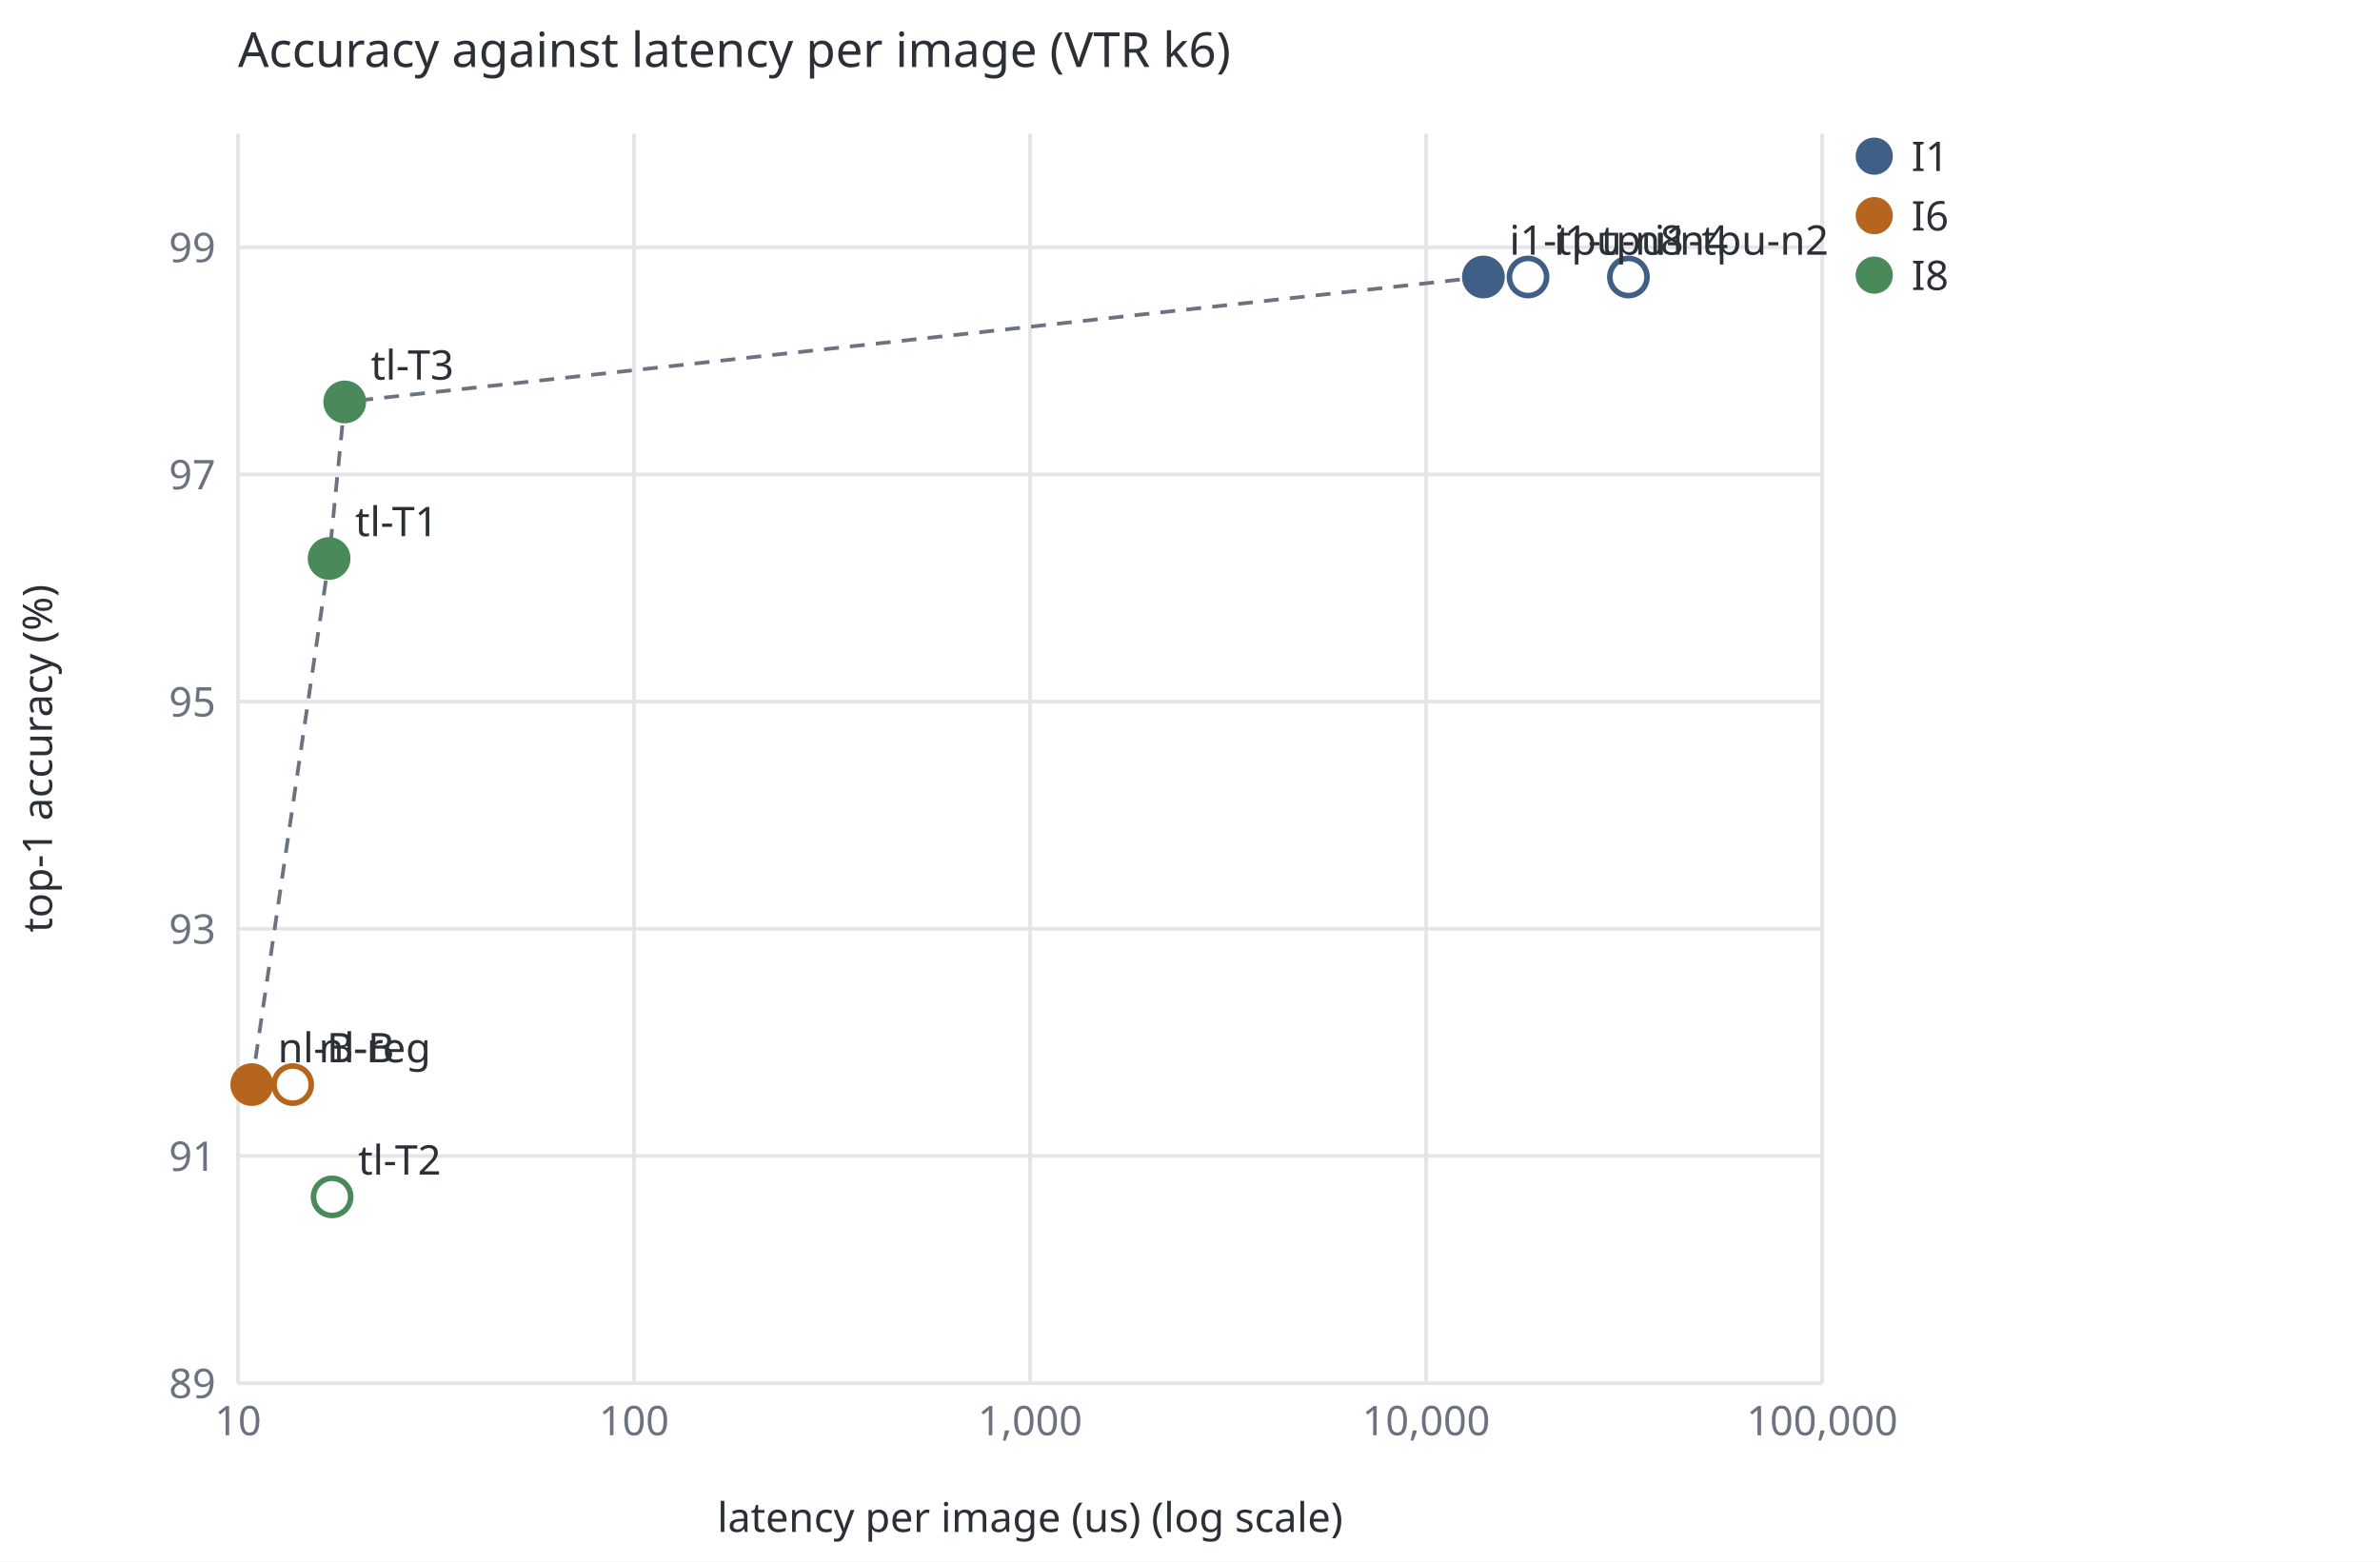
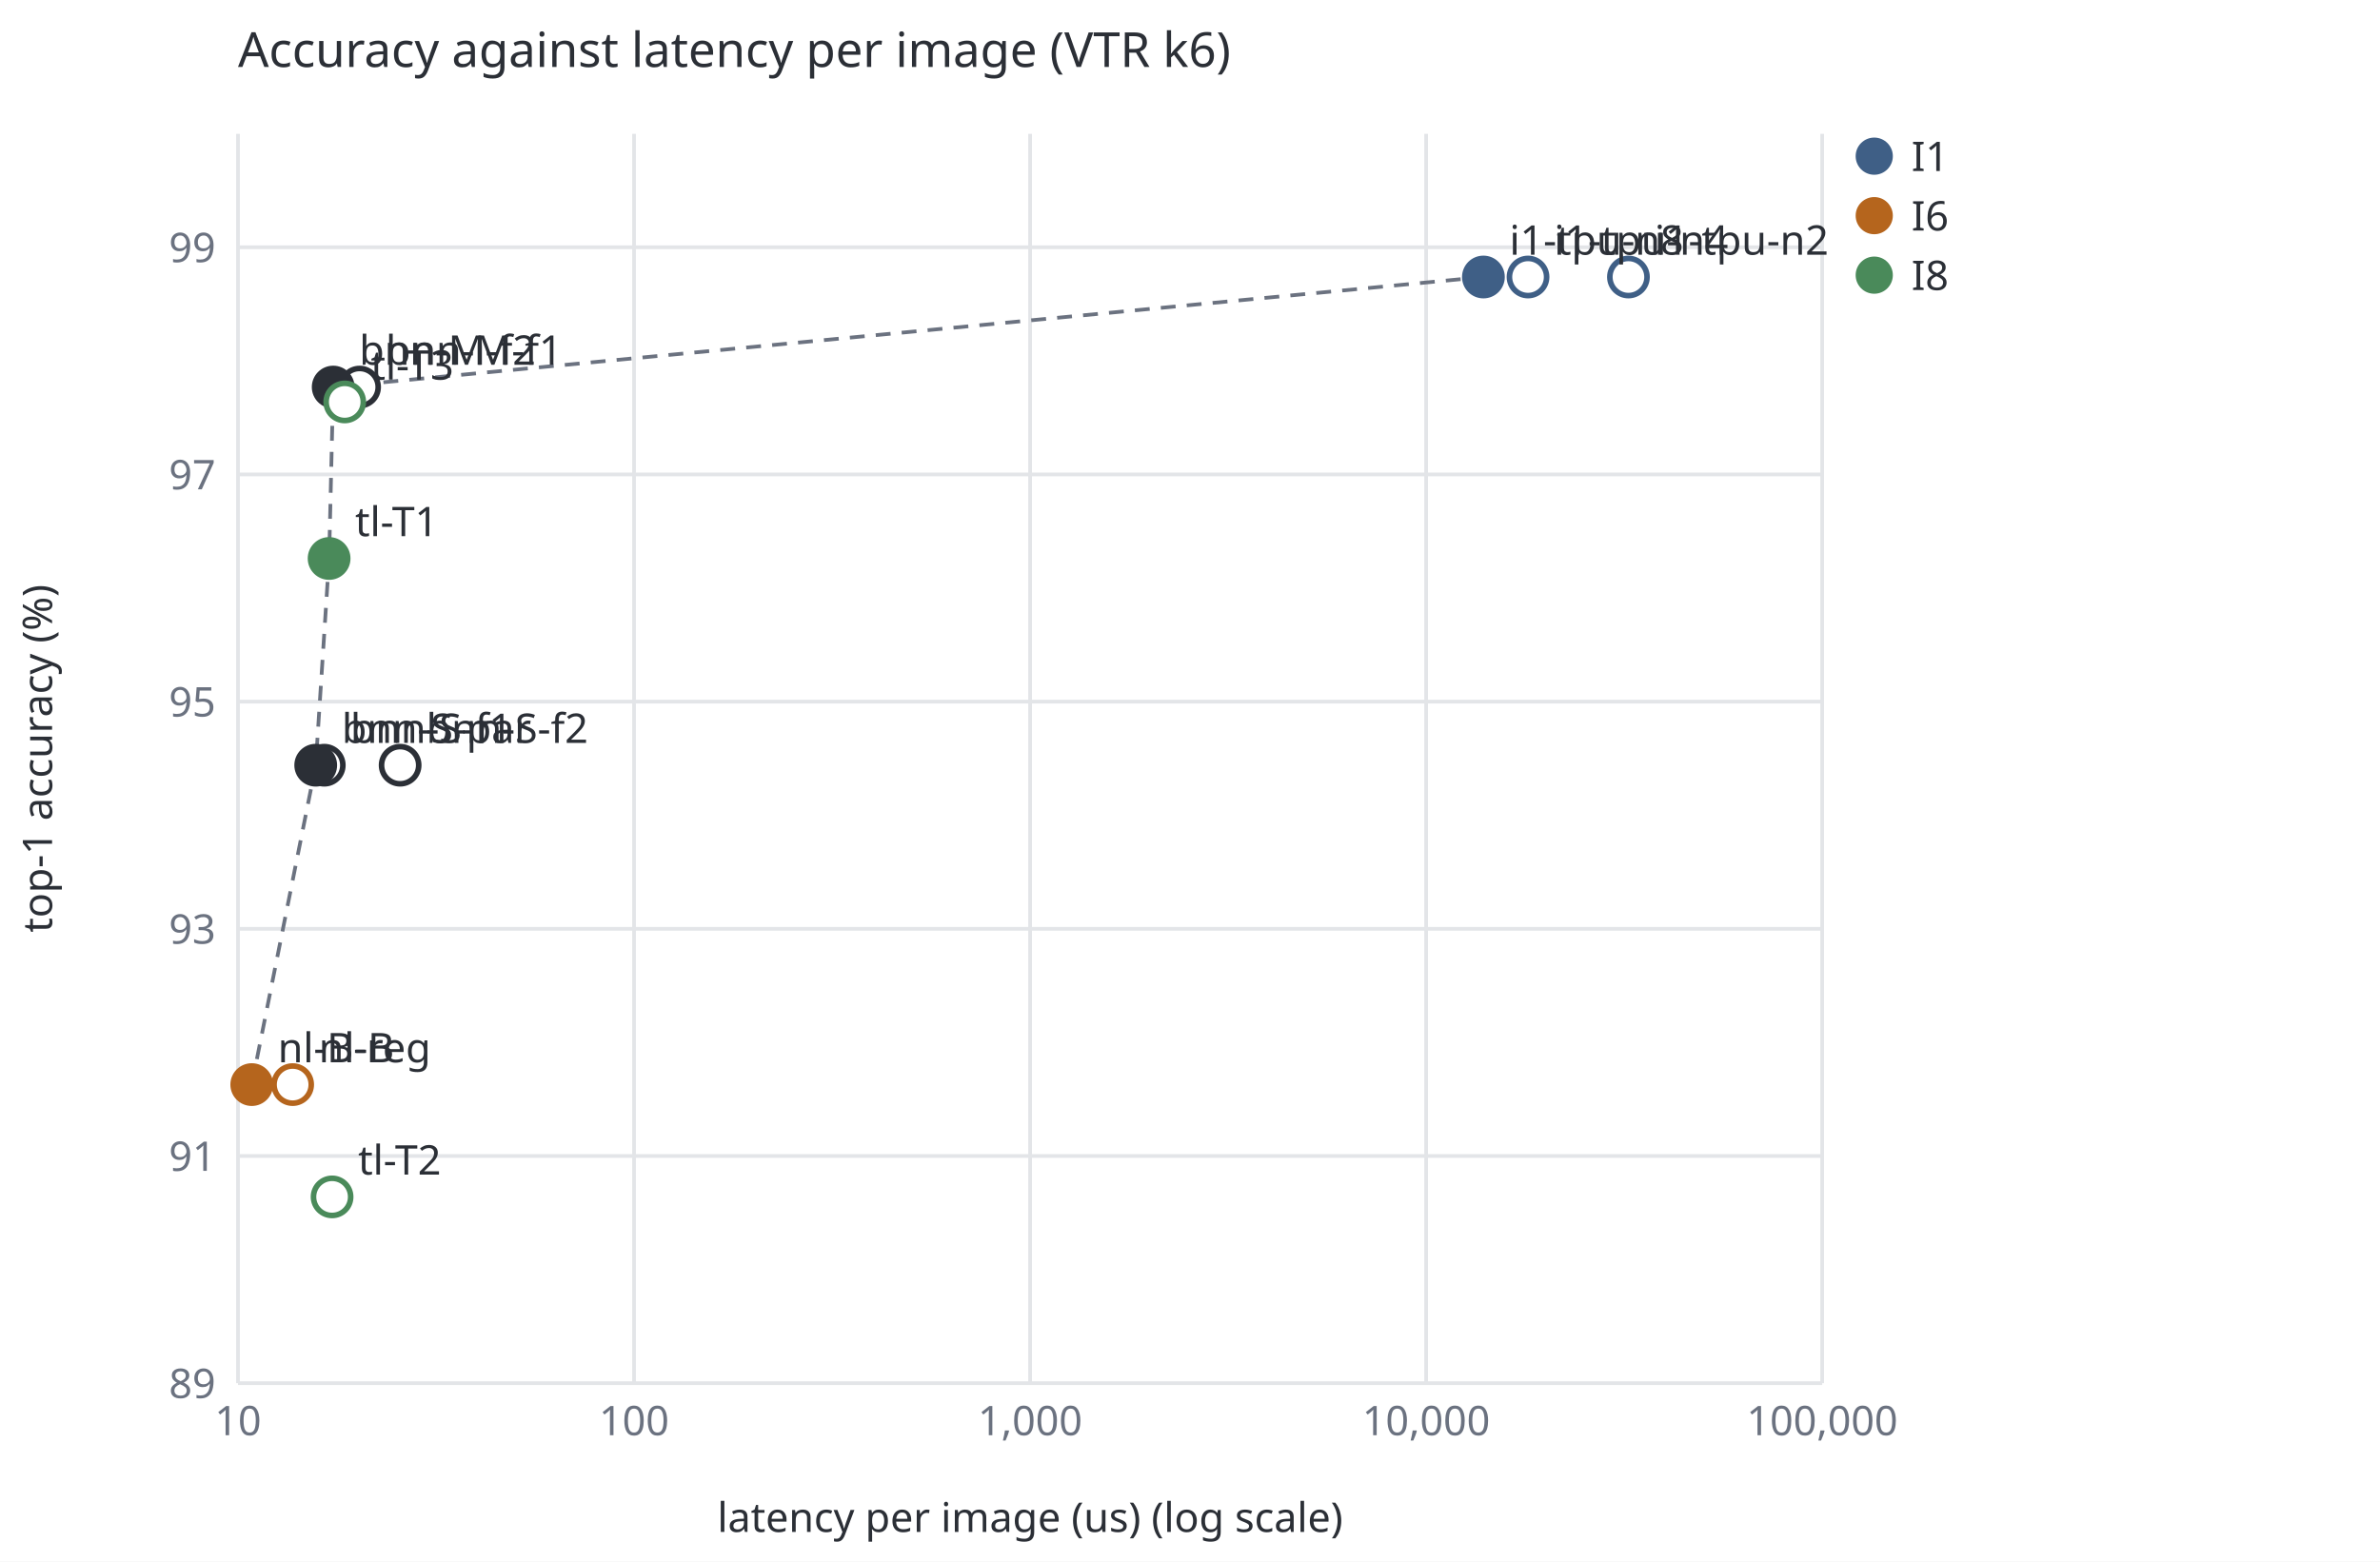
<svg xmlns="http://www.w3.org/2000/svg" viewBox="0 0 640 420" role="img" aria-label="Accuracy against latency per image (VTR k6)" font-family="sans-serif" font-size="11">
  <rect width="640" height="420" fill="#ffffff" />
  <text x="64" y="18" font-size="13" fill="#2b2f36">Accuracy against latency per image (VTR k6)</text>
  <line x1="64.0" x2="64.0" y1="36" y2="372" stroke="#e3e5e8" />
  <text x="64.0" y="386" text-anchor="middle" fill="#6b7280">10</text>
  <line x1="170.5" x2="170.5" y1="36" y2="372" stroke="#e3e5e8" />
  <text x="170.5" y="386" text-anchor="middle" fill="#6b7280">100</text>
  <line x1="277.0" x2="277.0" y1="36" y2="372" stroke="#e3e5e8" />
  <text x="277.0" y="386" text-anchor="middle" fill="#6b7280">1,000</text>
  <line x1="383.5" x2="383.5" y1="36" y2="372" stroke="#e3e5e8" />
  <text x="383.5" y="386" text-anchor="middle" fill="#6b7280">10,000</text>
  <line x1="490.0" x2="490.0" y1="36" y2="372" stroke="#e3e5e8" />
  <text x="490.0" y="386" text-anchor="middle" fill="#6b7280">100,000</text>
  <line x1="64" x2="490" y1="372.0" y2="372.0" stroke="#e3e5e8" />
  <text x="58" y="376.0" text-anchor="end" fill="#6b7280">89</text>
  <line x1="64" x2="490" y1="310.9" y2="310.9" stroke="#e3e5e8" />
  <text x="58" y="314.9" text-anchor="end" fill="#6b7280">91</text>
  <line x1="64" x2="490" y1="249.8" y2="249.8" stroke="#e3e5e8" />
  <text x="58" y="253.8" text-anchor="end" fill="#6b7280">93</text>
  <line x1="64" x2="490" y1="188.7" y2="188.7" stroke="#e3e5e8" />
  <text x="58" y="192.7" text-anchor="end" fill="#6b7280">95</text>
  <line x1="64" x2="490" y1="127.6" y2="127.6" stroke="#e3e5e8" />
  <text x="58" y="131.6" text-anchor="end" fill="#6b7280">97</text>
  <line x1="64" x2="490" y1="66.5" y2="66.5" stroke="#e3e5e8" />
  <text x="58" y="70.5" text-anchor="end" fill="#6b7280">99</text>
  <text x="277" y="412" text-anchor="middle" fill="#2b2f36">latency per image (us) (log scale)</text>
  <text transform="translate(14 204) rotate(-90)" text-anchor="middle" fill="#2b2f36">top-1 accuracy (%)</text>
-   <polyline points="67.7,291.7 88.5,150.2 92.7,108.1 398.9,74.5" fill="none" stroke="#6b7280" stroke-dasharray="4 3" />
+   <polyline points="67.7,291.7 84.9,205.8 88.5,150.2 89.6,104.1 398.9,74.5" fill="none" stroke="#6b7280" stroke-dasharray="4 3" />
+   <g>
+     <circle cx="96.7" cy="104.1" r="5" fill="#ffffff" stroke="#2b2f36" stroke-width="1.5" />
+     <text x="103.7" y="98.1" fill="#2b2f36">bnn-M-f1</text>
+   </g>
+   <g>
+     <circle cx="89.6" cy="104.1" r="5" fill="#2b2f36" stroke="#2b2f36" stroke-width="1.5" />
+     <text x="96.6" y="98.1" fill="#2b2f36">bnn-M-f2</text>
+   </g>
+   <g>
+     <circle cx="87.2" cy="205.8" r="5" fill="#ffffff" stroke="#2b2f36" stroke-width="1.5" />
+     <text x="94.2" y="199.8" fill="#2b2f36">bnn-S-f1</text>
+   </g>
+   <g>
+     <circle cx="107.6" cy="205.8" r="5" fill="#ffffff" stroke="#2b2f36" stroke-width="1.5" />
+     <text x="114.6" y="199.8" fill="#2b2f36">bnn-S-f2</text>
+   </g>
+   <g>
+     <circle cx="84.9" cy="205.8" r="5" fill="#2b2f36" stroke="#2b2f36" stroke-width="1.5" />
+     <text x="91.9" y="199.8" fill="#2b2f36">bnn-S-par</text>
+   </g>
  <g>
    <circle cx="437.9" cy="74.5" r="5" fill="#ffffff" stroke="#3f5f86" stroke-width="1.5" />
    <text x="444.9" y="68.5" fill="#2b2f36">i1-tpu-n2</text>
  </g>
  <g>
    <circle cx="410.9" cy="74.5" r="5" fill="#ffffff" stroke="#3f5f86" stroke-width="1.5" />
    <text x="417.9" y="68.5" fill="#2b2f36">i1-tpu-n4</text>
  </g>
  <g>
    <circle cx="398.9" cy="74.5" r="5" fill="#3f5f86" stroke="#3f5f86" stroke-width="1.5" />
    <text x="405.9" y="68.5" fill="#2b2f36">i1-tpu-n8</text>
  </g>
  <g>
    <circle cx="78.7" cy="291.7" r="5" fill="#ffffff" stroke="#b5651d" stroke-width="1.5" />
    <text x="85.7" y="285.7" fill="#2b2f36">nl-B</text>
  </g>
  <g>
    <circle cx="67.7" cy="291.7" r="5" fill="#b5651d" stroke="#b5651d" stroke-width="1.5" />
    <text x="74.7" y="285.7" fill="#2b2f36">nl-B-reg</text>
  </g>
  <g>
    <circle cx="88.5" cy="150.2" r="5" fill="#4a8a5a" stroke="#4a8a5a" stroke-width="1.5" />
    <text x="95.5" y="144.2" fill="#2b2f36">tl-T1</text>
  </g>
  <g>
    <circle cx="89.3" cy="321.9" r="5" fill="#ffffff" stroke="#4a8a5a" stroke-width="1.5" />
    <text x="96.3" y="315.9" fill="#2b2f36">tl-T2</text>
  </g>
  <g>
-     <circle cx="92.7" cy="108.1" r="5" fill="#4a8a5a" stroke="#4a8a5a" stroke-width="1.5" />
+     <circle cx="92.7" cy="108.1" r="5" fill="#ffffff" stroke="#4a8a5a" stroke-width="1.5" />
    <text x="99.7" y="102.1" fill="#2b2f36">tl-T3</text>
  </g>
  <circle cx="504" cy="42" r="5" fill="#3f5f86" />
  <text x="514" y="46" fill="#2b2f36">I1</text>
  <circle cx="504" cy="58" r="5" fill="#b5651d" />
  <text x="514" y="62" fill="#2b2f36">I6</text>
  <circle cx="504" cy="74" r="5" fill="#4a8a5a" />
  <text x="514" y="78" fill="#2b2f36">I8</text>
</svg>
